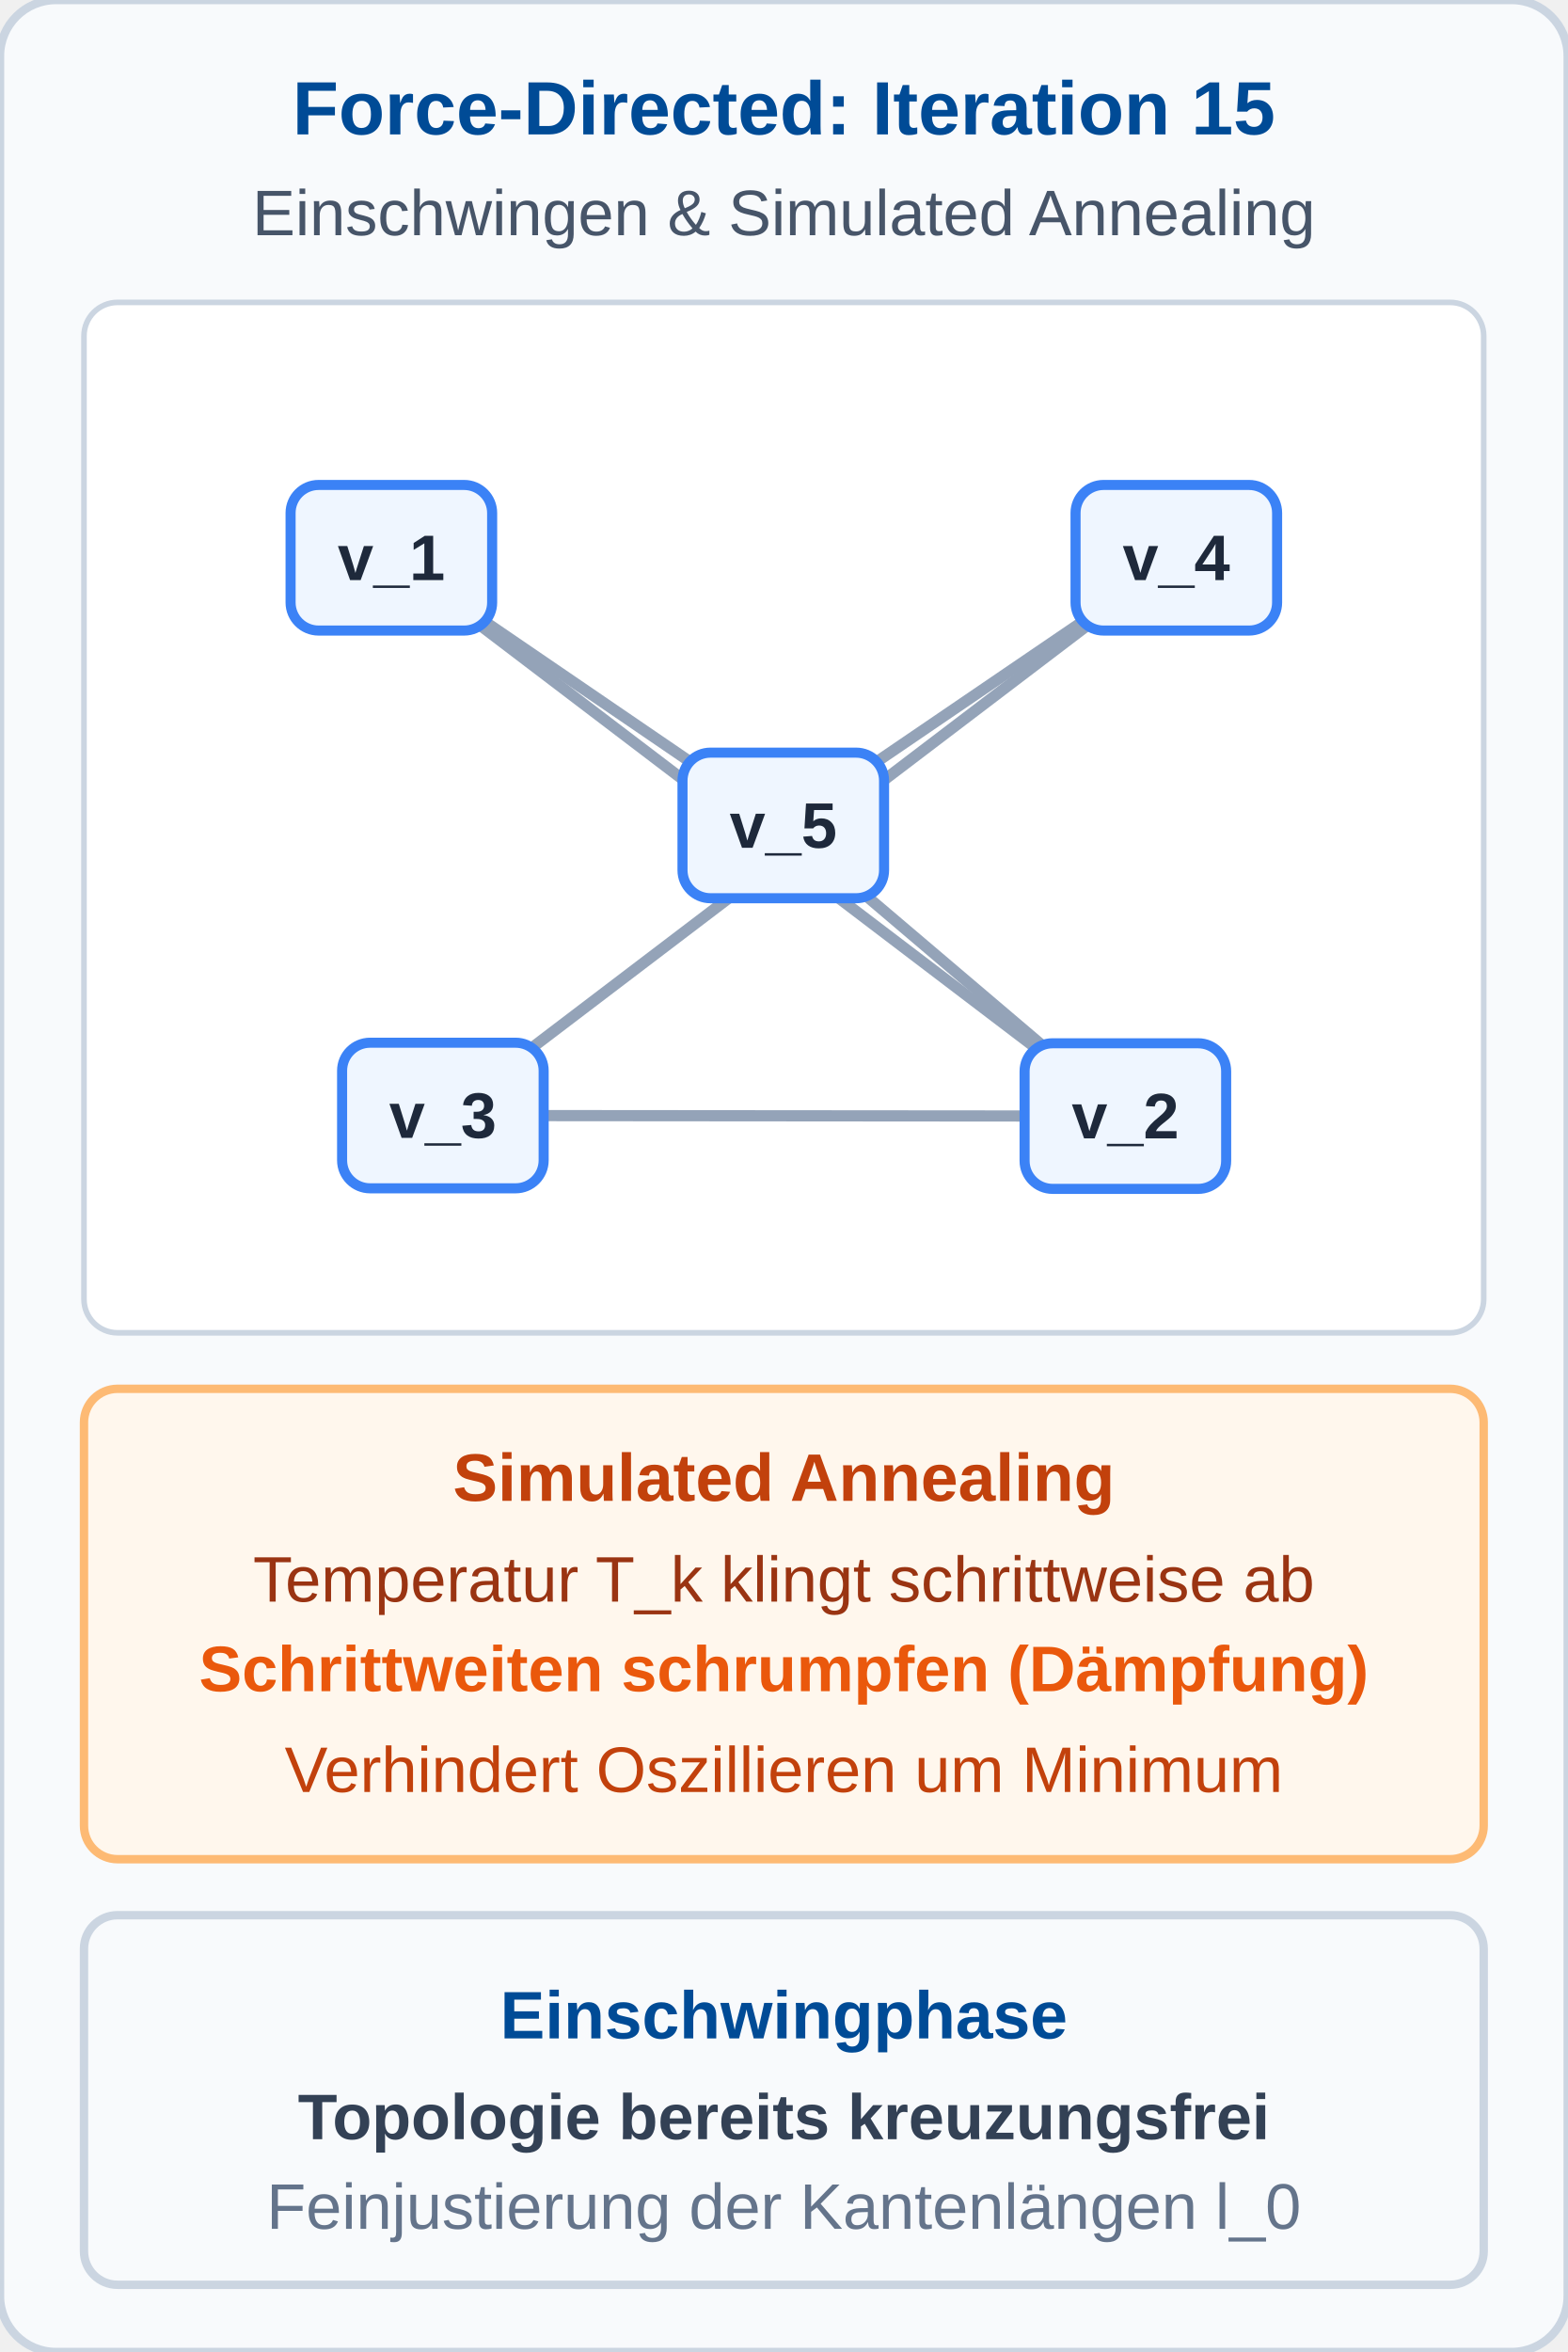
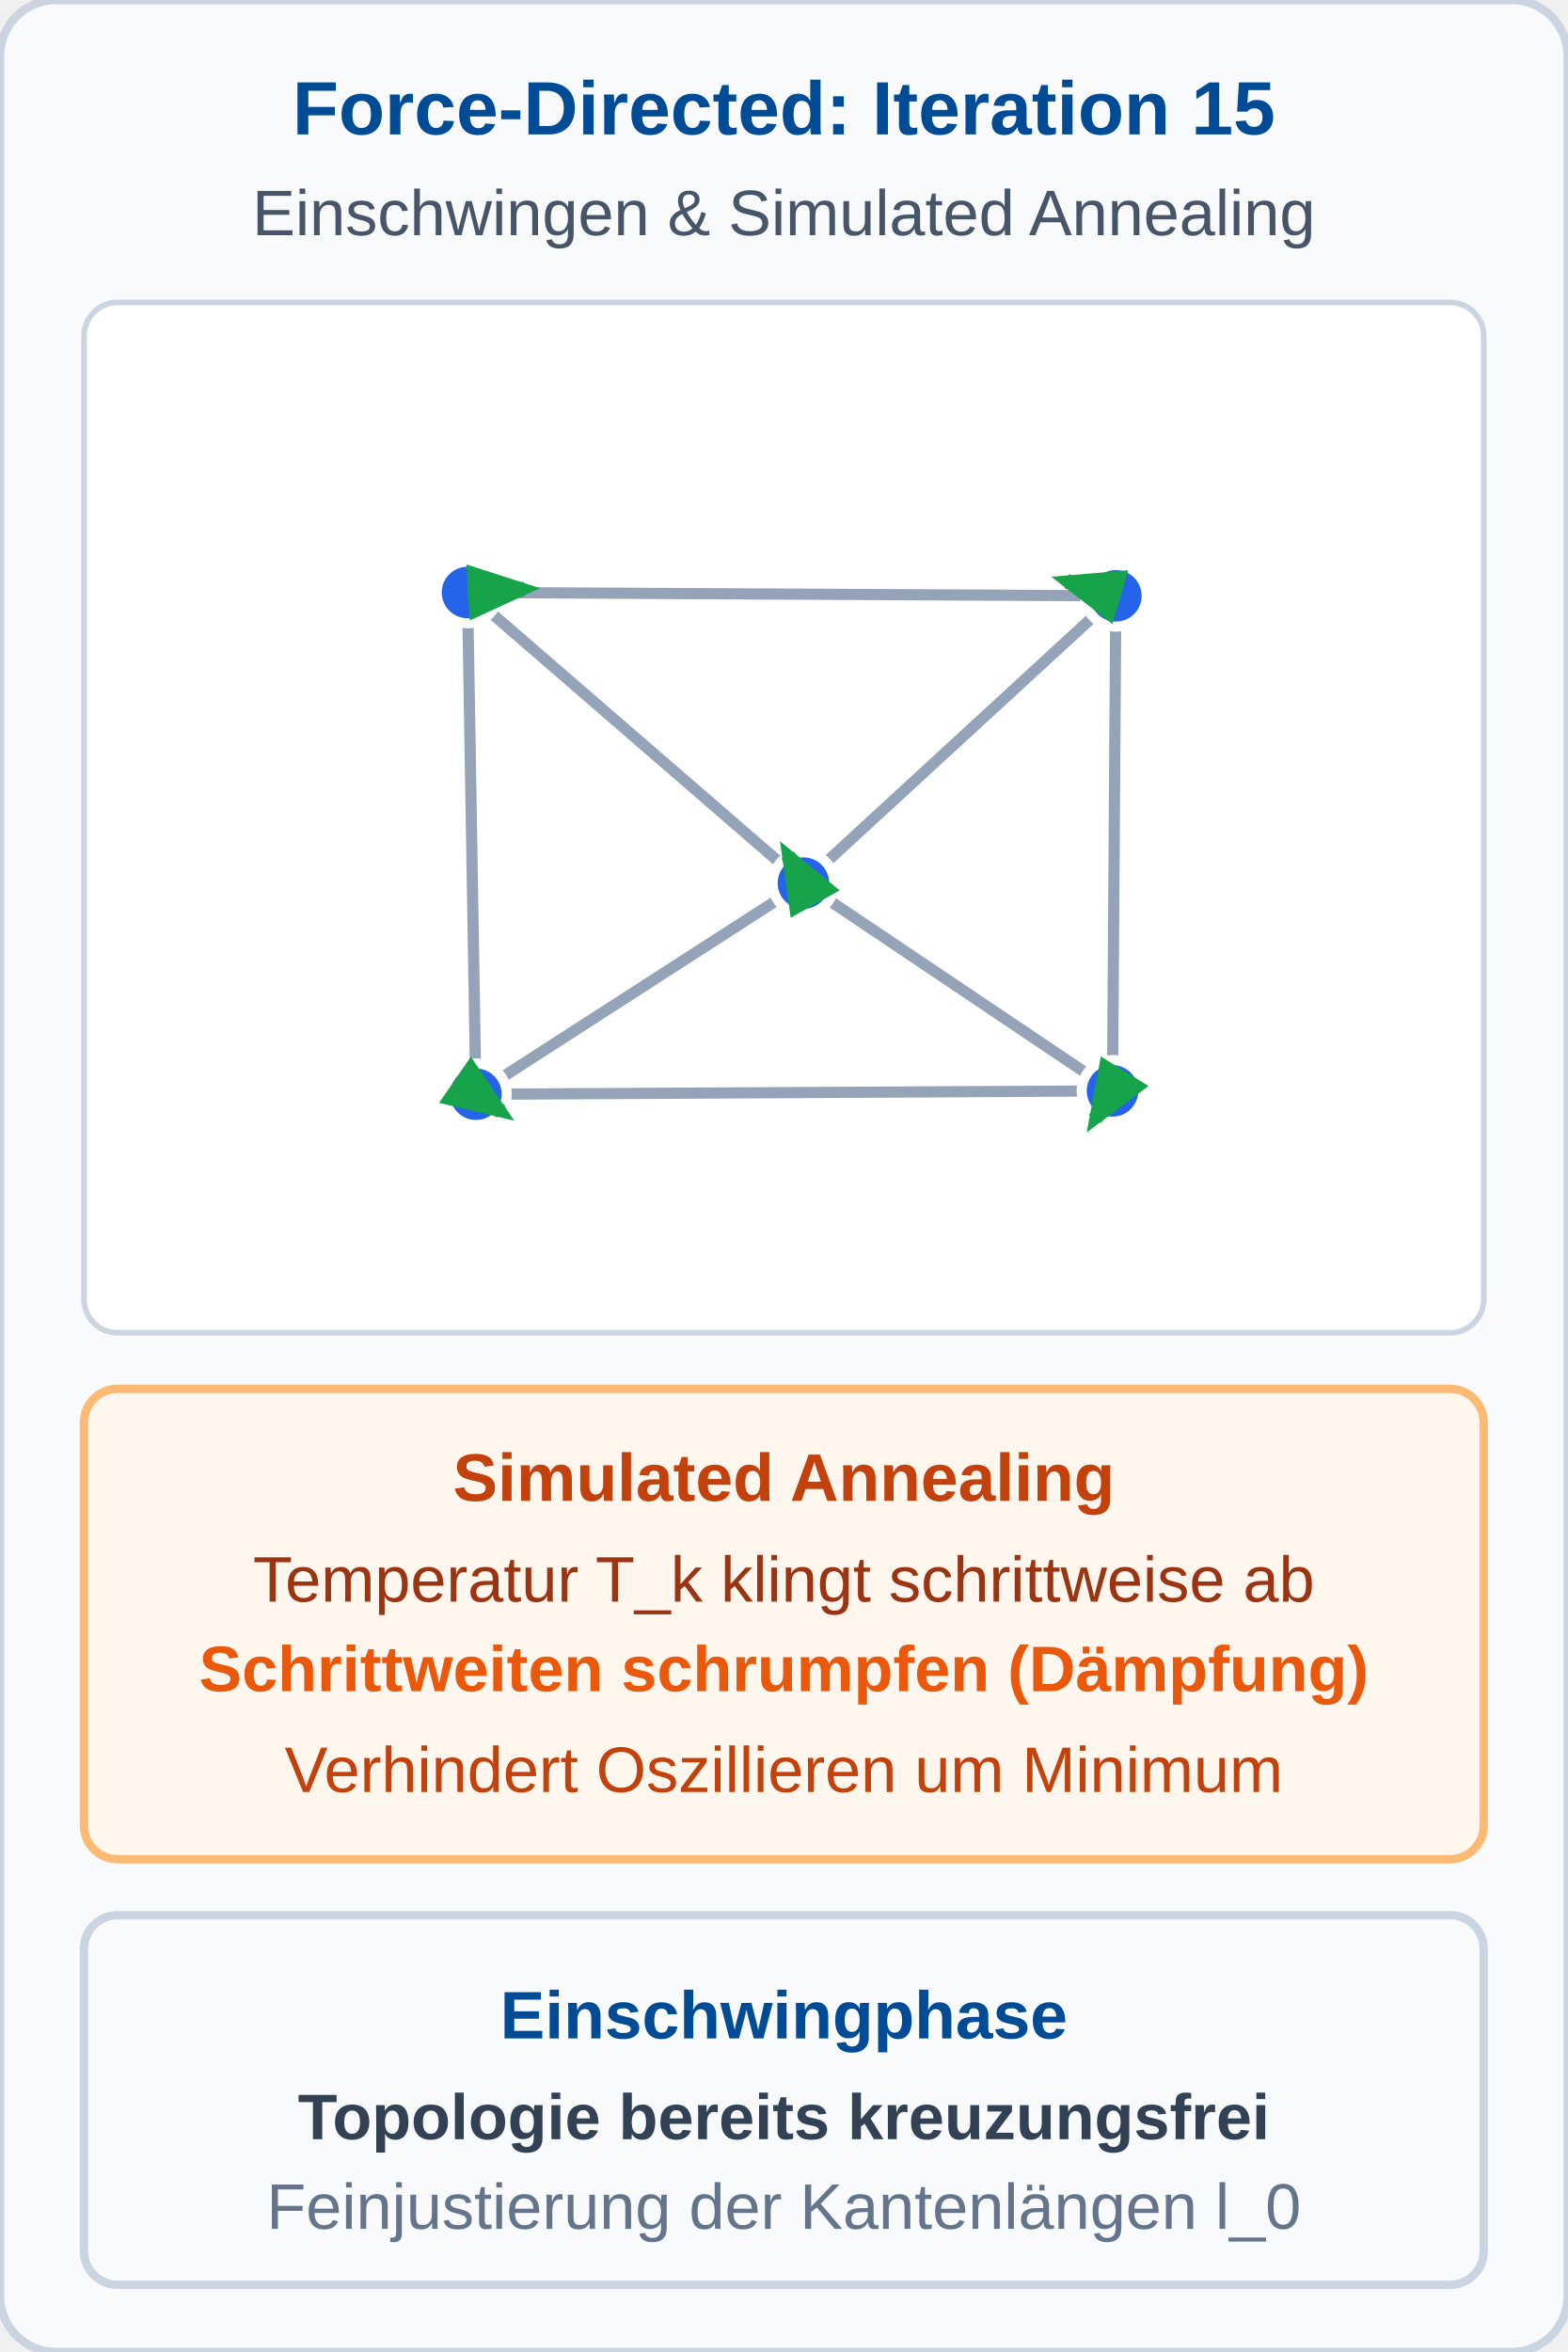
<svg xmlns="http://www.w3.org/2000/svg" viewBox="0 0 280 420" width="280" height="420">
  <defs>
    <style>
      .hdr { font-family: 'Segoe UI', Arial, sans-serif; font-size: 13.5px; font-weight: bold; fill: #004B96; text-anchor: middle; }
      .sub { font-family: 'Segoe UI', Arial, sans-serif; font-size: 11.5px; fill: #475569; text-anchor: middle; }
      .lbl { font-family: 'Segoe UI', Arial, sans-serif; font-size: 12px; font-weight: bold; text-anchor: middle; }
      .desc { font-family: 'Segoe UI', Arial, sans-serif; font-size: 11.5px; fill: #334155; text-anchor: middle; }
-       .node-txt { font-family: 'Segoe UI', Arial, sans-serif; font-size: 11.5px; font-weight: bold; fill: #1e293b; text-anchor: middle; dominant-baseline: central; }
    </style>
-     <marker id="arr-net" viewBox="0 0 10 10" refX="8" refY="5" markerWidth="5" markerHeight="5" orient="auto-start-reverse">
-       <path d="M 0 1 L 10 5 L 0 9 z" fill="#16a34a" />
+     <marker id="arr-net" viewBox="0 0 10 10" refX="7" refY="5" markerWidth="5.5" markerHeight="5.5" orient="auto-start-reverse">
+       <path d="M 0 1.5 L 9 5 L 0 8.5 z" fill="#16a34a" />
    </marker>
    <marker id="arr-blue" viewBox="0 0 10 10" refX="7" refY="5" markerWidth="4.5" markerHeight="4.5" orient="auto-start-reverse">
-       <path d="M 0 1 L 10 5 L 0 9 z" fill="#2563eb" />
+       <path d="M 0 1.5 L 9 5 L 0 8.5 z" fill="#2563eb" />
    </marker>
    <marker id="arr-red" viewBox="0 0 10 10" refX="7" refY="5" markerWidth="4.5" markerHeight="4.5" orient="auto-start-reverse">
-       <path d="M 0 1 L 10 5 L 0 9 z" fill="#dc2626" />
+       <path d="M 0 1.5 L 9 5 L 0 8.5 z" fill="#dc2626" />
    </marker>
  </defs>
  <rect width="280" height="420" rx="10" fill="#f8fafc" stroke="#cbd5e1" stroke-width="1.5" />
  <text x="140" y="24" class="hdr">Force-Directed: Iteration 15</text>
  <text x="140" y="42" class="sub">Einschwingen &amp; Simulated Annealing</text>
  <g transform="translate(15, 54)">
    <rect width="250" height="184" rx="6" fill="#ffffff" stroke="#cbd5e1" stroke-width="1" />
-     <line x1="54.9" y1="45.6" x2="186.0" y2="145.3" stroke="#94a3b8" stroke-width="2" />
-     <line x1="186.0" y1="145.3" x2="64.1" y2="145.2" stroke="#94a3b8" stroke-width="2" />
-     <line x1="64.1" y1="145.2" x2="195.1" y2="45.6" stroke="#94a3b8" stroke-width="2" />
-     <line x1="195.1" y1="45.6" x2="124.9" y2="93.4" stroke="#94a3b8" stroke-width="2" />
-     <line x1="124.9" y1="93.4" x2="54.9" y2="45.6" stroke="#94a3b8" stroke-width="2" />
-     <line x1="186.0" y1="145.3" x2="124.9" y2="93.4" stroke="#94a3b8" stroke-width="2" />
-     <line x1="54.9" y1="45.6" x2="56.1" y2="45.4" stroke="#16a34a" stroke-width="2.5" marker-end="url(#arr-net)" />
-     <line x1="186.0" y1="145.3" x2="181.5" y2="146.3" stroke="#16a34a" stroke-width="2.5" marker-end="url(#arr-net)" />
-     <line x1="64.1" y1="145.2" x2="69.0" y2="146.0" stroke="#16a34a" stroke-width="2.5" marker-end="url(#arr-net)" />
-     <line x1="195.1" y1="45.6" x2="193.9" y2="45.4" stroke="#16a34a" stroke-width="2.5" marker-end="url(#arr-net)" />
-     <line x1="124.9" y1="93.4" x2="124.6" y2="91.9" stroke="#16a34a" stroke-width="2.5" marker-end="url(#arr-net)" />
-     <rect x="36.9" y="32.6" width="36" height="26" rx="5" fill="#eff6ff" stroke="#3b82f6" stroke-width="1.8" />
-     <text x="54.9" y="45.6" class="node-txt">v_1</text>
-     <rect x="168.0" y="132.3" width="36" height="26" rx="5" fill="#eff6ff" stroke="#3b82f6" stroke-width="1.8" />
-     <text x="186.0" y="145.3" class="node-txt">v_2</text>
-     <rect x="46.1" y="132.2" width="36" height="26" rx="5" fill="#eff6ff" stroke="#3b82f6" stroke-width="1.8" />
-     <text x="64.1" y="145.2" class="node-txt">v_3</text>
-     <rect x="177.1" y="32.6" width="36" height="26" rx="5" fill="#eff6ff" stroke="#3b82f6" stroke-width="1.8" />
-     <text x="195.1" y="45.6" class="node-txt">v_4</text>
-     <rect x="106.9" y="80.4" width="36" height="26" rx="5" fill="#eff6ff" stroke="#3b82f6" stroke-width="1.8" />
-     <text x="124.9" y="93.4" class="node-txt">v_5</text>
+     <line x1="68.5" y1="51.8" x2="184.3" y2="52.4" stroke="#94a3b8" stroke-width="2" />
+     <line x1="184.3" y1="52.4" x2="183.7" y2="140.8" stroke="#94a3b8" stroke-width="2" />
+     <line x1="183.7" y1="140.8" x2="70.0" y2="141.4" stroke="#94a3b8" stroke-width="2" />
+     <line x1="70.0" y1="141.4" x2="68.5" y2="51.8" stroke="#94a3b8" stroke-width="2" />
+     <line x1="128.5" y1="103.7" x2="68.5" y2="51.8" stroke="#94a3b8" stroke-width="2" />
+     <line x1="128.5" y1="103.7" x2="184.3" y2="52.4" stroke="#94a3b8" stroke-width="2" />
+     <line x1="128.5" y1="103.7" x2="183.7" y2="140.8" stroke="#94a3b8" stroke-width="2" />
+     <line x1="128.5" y1="103.7" x2="70.0" y2="141.4" stroke="#94a3b8" stroke-width="2" />
+     <circle cx="68.5" cy="51.8" r="5.5" fill="#2563eb" stroke="#ffffff" stroke-width="1.8" />
+     <circle cx="184.3" cy="52.4" r="5.5" fill="#2563eb" stroke="#ffffff" stroke-width="1.8" />
+     <circle cx="183.7" cy="140.8" r="5.5" fill="#2563eb" stroke="#ffffff" stroke-width="1.8" />
+     <circle cx="70.0" cy="141.4" r="5.5" fill="#2563eb" stroke="#ffffff" stroke-width="1.8" />
+     <circle cx="128.5" cy="103.7" r="5.5" fill="#2563eb" stroke="#ffffff" stroke-width="1.8" />
+     <line x1="68.5" y1="51.8" x2="78.6" y2="51.2" stroke="#16a34a" stroke-width="2.6" marker-end="url(#arr-net)" />
+     <line x1="184.3" y1="52.4" x2="175.5" y2="49.8" stroke="#16a34a" stroke-width="2.6" marker-end="url(#arr-net)" />
+     <line x1="183.7" y1="140.8" x2="180.6" y2="145.8" stroke="#16a34a" stroke-width="2.6" marker-end="url(#arr-net)" />
+     <line x1="70.0" y1="141.4" x2="74.5" y2="144.5" stroke="#16a34a" stroke-width="2.6" marker-end="url(#arr-net)" />
+     <line x1="128.5" y1="103.7" x2="125.7" y2="98.7" stroke="#16a34a" stroke-width="2.6" marker-end="url(#arr-net)" />
  </g>
  <g transform="translate(15, 248)">
    <rect width="250" height="84" rx="6" fill="#fff7ed" stroke="#fdba74" stroke-width="1.5" />
    <text x="125" y="20" class="lbl" style="fill: #c2410c;">Simulated Annealing</text>
    <text x="125" y="38" class="desc" style="fill: #9a3412;">Temperatur T_k klingt schrittweise ab</text>
    <text x="125" y="54" class="desc" style="font-weight: bold; fill: #ea580c;">Schrittweiten schrumpfen (Dämpfung)</text>
    <text x="125" y="72" class="desc" style="fill: #c2410c;">Verhindert Oszillieren um Minimum</text>
  </g>
  <rect x="15" y="342" width="250" height="66" rx="6" fill="#f8fafc" stroke="#cbd5e1" stroke-width="1.5" />
  <text x="140" y="364" class="lbl" style="fill: #004B96;">Einschwingphase</text>
  <text x="140" y="382" class="desc" style="font-weight: bold; fill: #334155;">Topologie bereits kreuzungsfrei</text>
  <text x="140" y="398" class="desc" style="fill: #64748b;">Feinjustierung der Kantenlängen l_0</text>
</svg>
